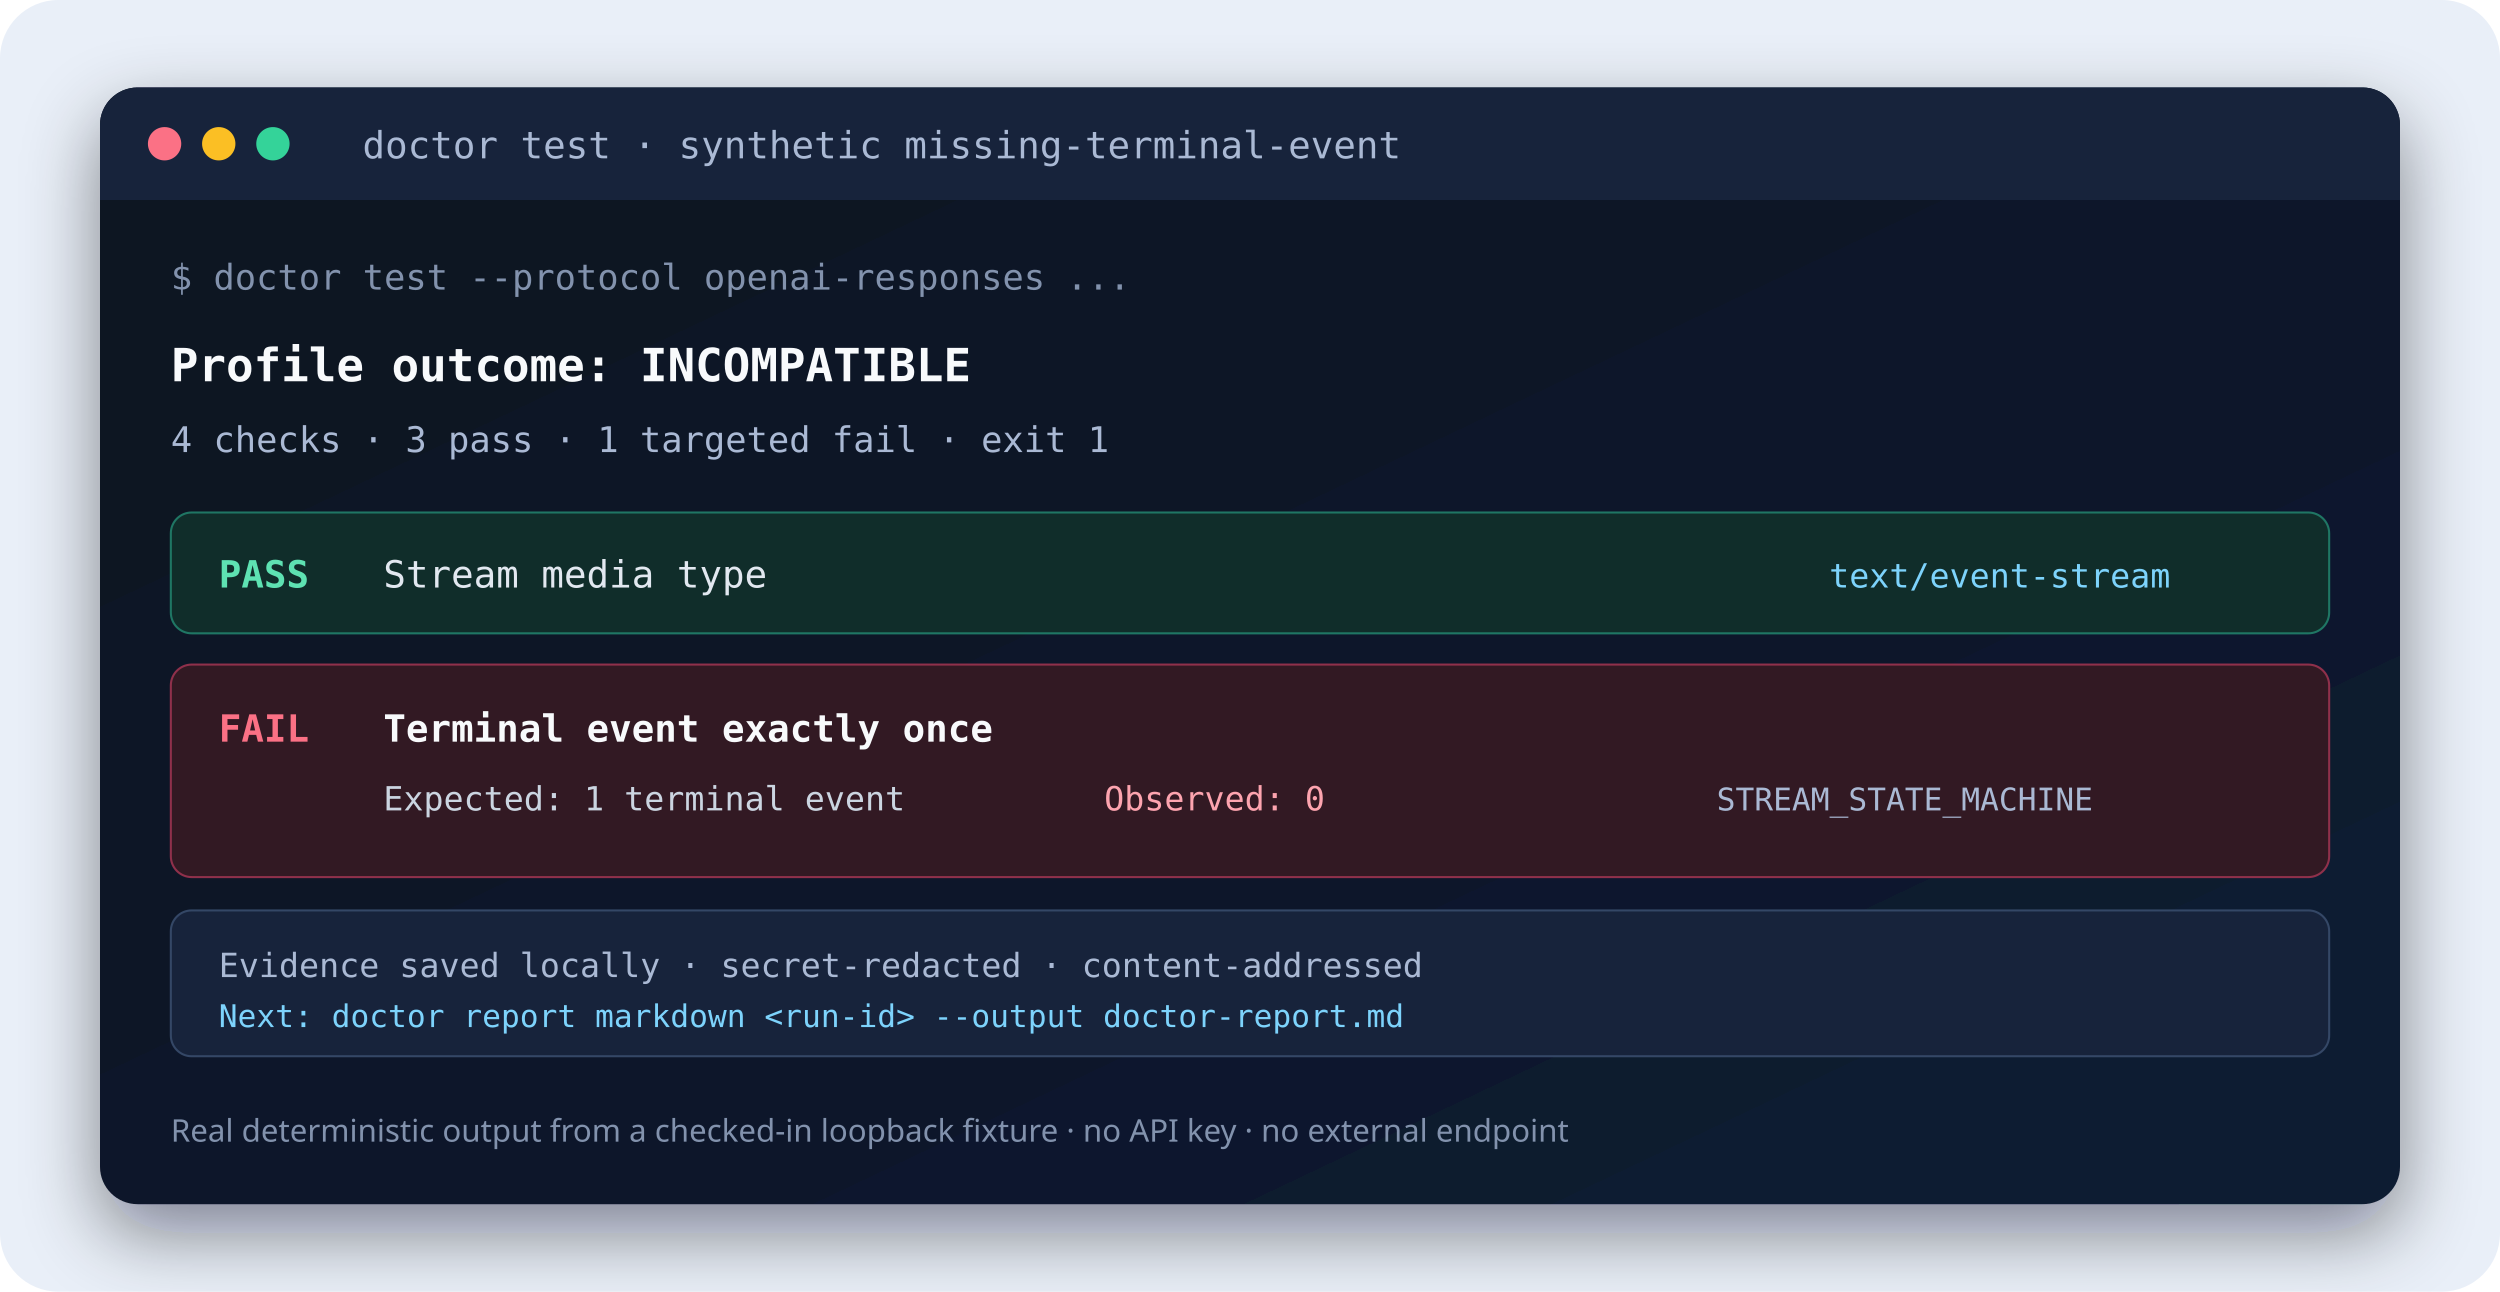
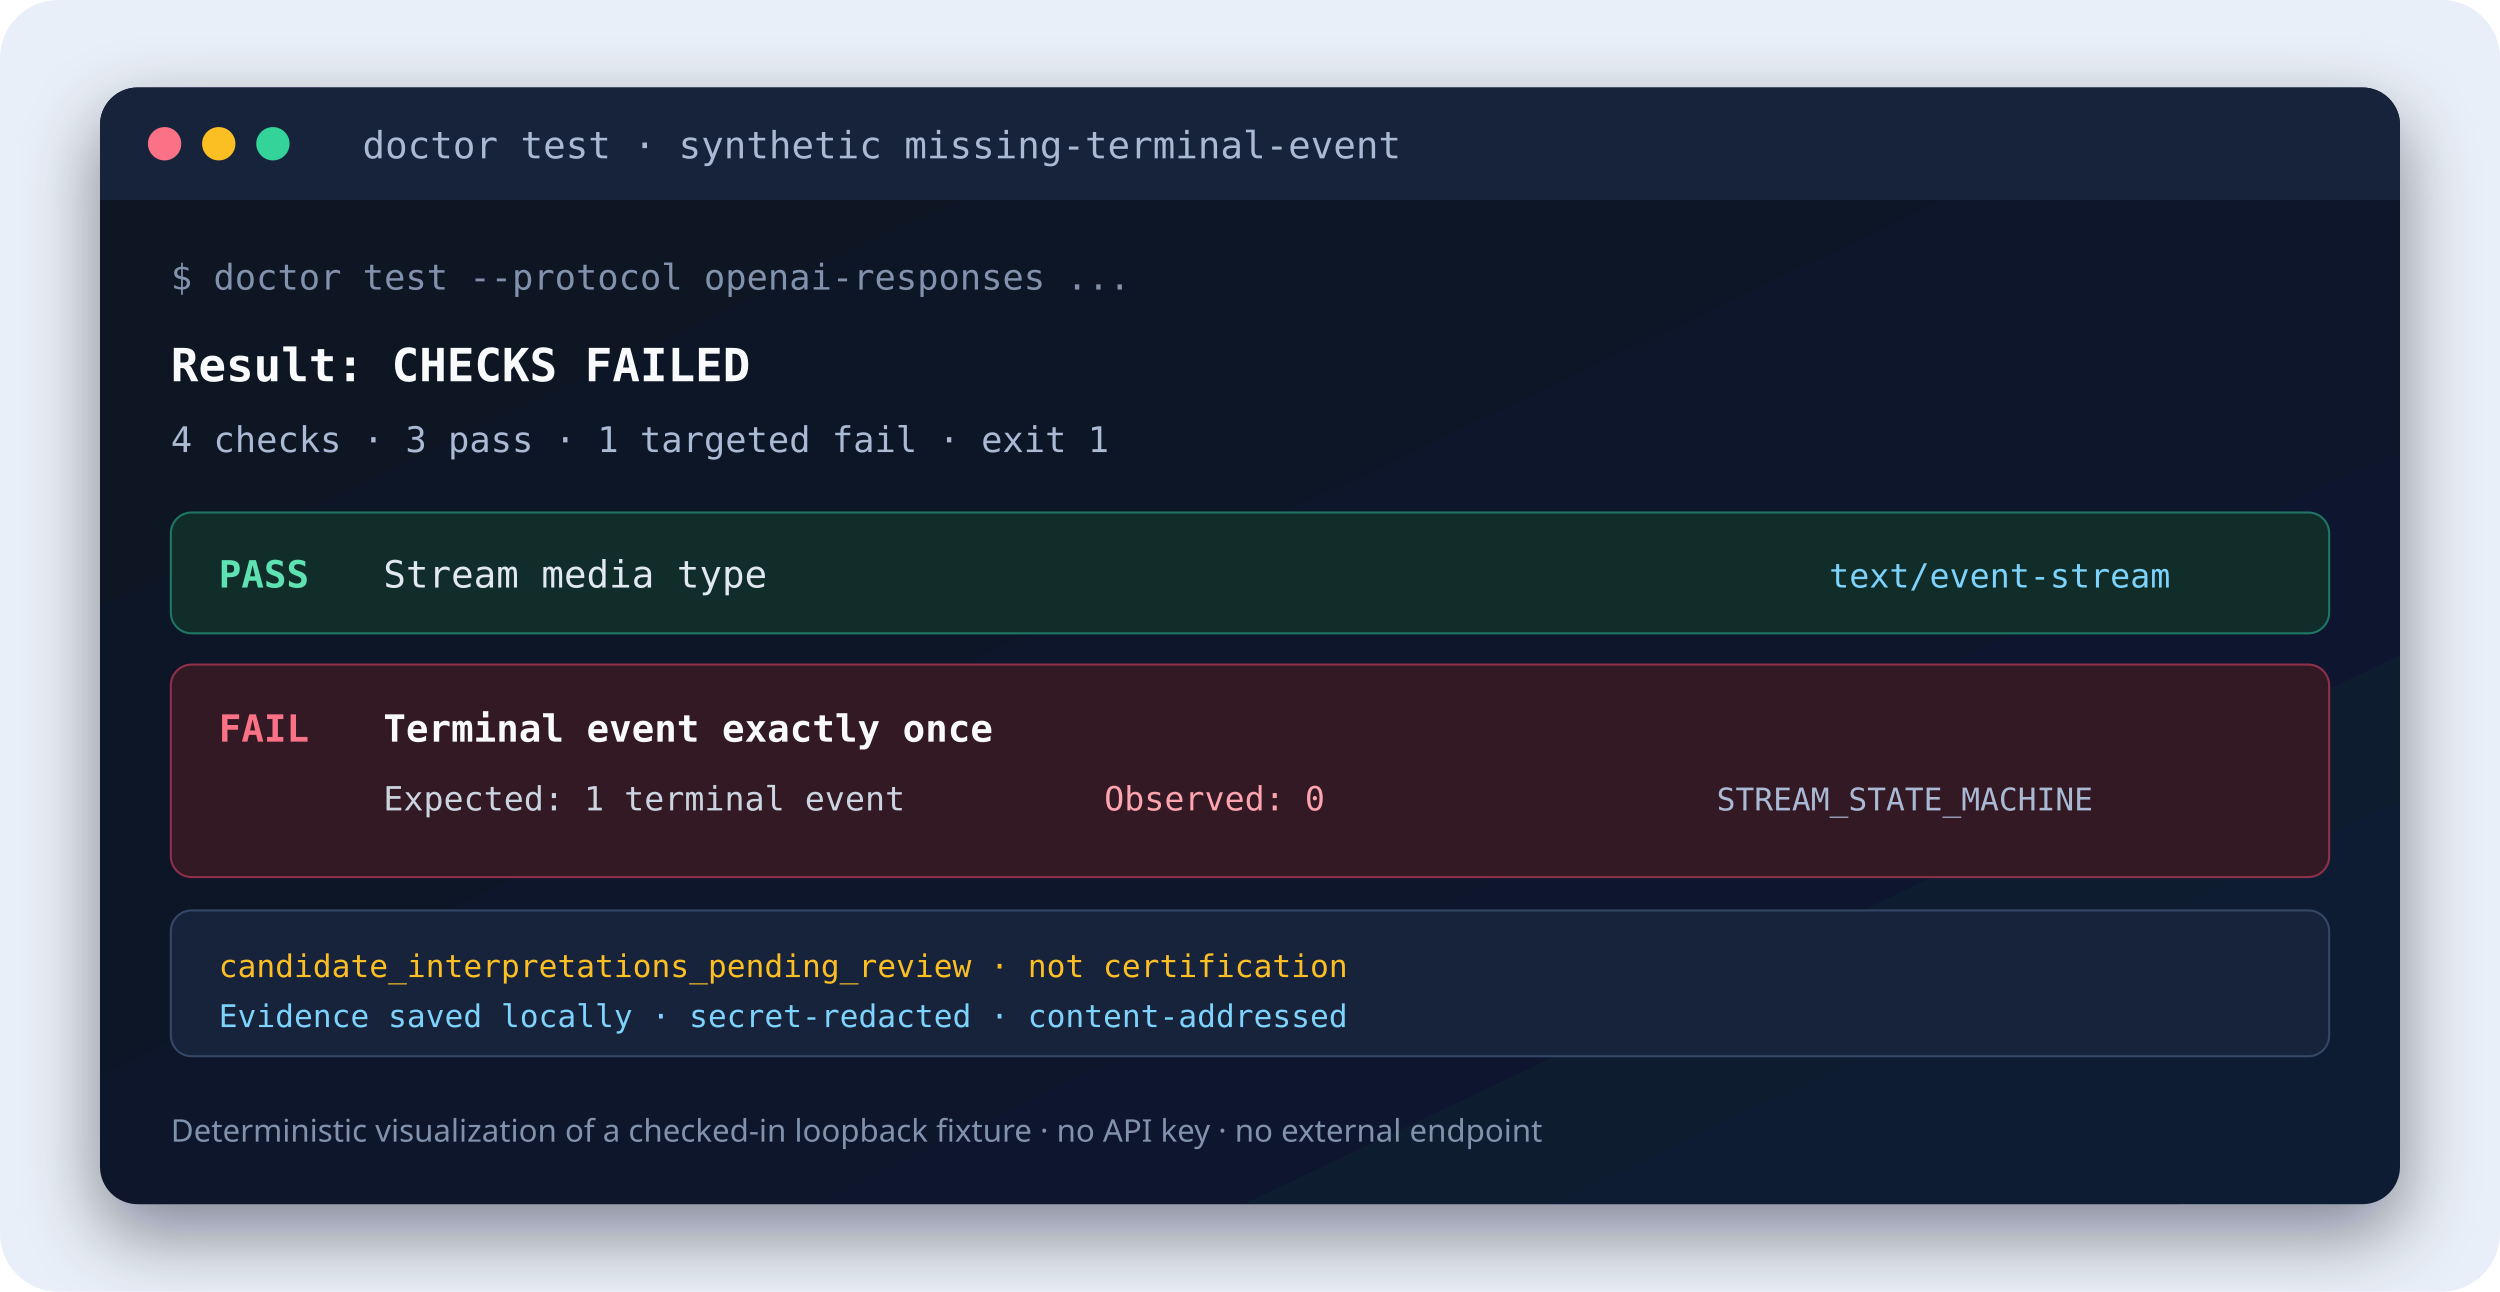
<svg xmlns="http://www.w3.org/2000/svg" width="1200" height="620" viewBox="0 0 1200 620" role="img" aria-labelledby="title desc">
  <defs>
    <linearGradient id="background" x1="0" y1="0" x2="1" y2="1">
      <stop offset="0" stop-color="#0b1220" />
      <stop offset="1" stop-color="#111c33" />
    </linearGradient>
    <filter id="shadow" x="-10%" y="-10%" width="120%" height="130%">
      <feDropShadow dx="0" dy="14" stdDeviation="18" flood-color="#020617" flood-opacity=".45" />
    </filter>
  </defs>
  <rect width="1200" height="620" rx="28" fill="#e9eff8" />
  <rect x="48" y="42" width="1104" height="536" rx="18" fill="url(#background)" filter="url(#shadow)" />
  <rect x="48" y="42" width="1104" height="54" rx="18" fill="#17233b" />
  <rect x="48" y="78" width="1104" height="18" fill="#17233b" />
  <circle cx="79" cy="69" r="8" fill="#fb7185" />
  <circle cx="105" cy="69" r="8" fill="#fbbf24" />
  <circle cx="131" cy="69" r="8" fill="#34d399" />
  <text x="174" y="76" fill="#aab9d4" font-family="ui-monospace, SFMono-Regular, Consolas, monospace" font-size="18">doctor test · synthetic missing-terminal-event</text>
  <text x="82" y="139" fill="#8292ad" font-family="ui-monospace, SFMono-Regular, Consolas, monospace" font-size="17">$ doctor test --protocol openai-responses ...</text>
-   <text x="82" y="183" fill="#f8fafc" font-family="ui-monospace, SFMono-Regular, Consolas, monospace" font-size="22" font-weight="700">Profile outcome: INCOMPATIBLE</text>
+   <text x="82" y="183" fill="#f8fafc" font-family="ui-monospace, SFMono-Regular, Consolas, monospace" font-size="22" font-weight="700">Result: CHECKS FAILED</text>
  <text x="82" y="217" fill="#aab9d4" font-family="ui-monospace, SFMono-Regular, Consolas, monospace" font-size="17">4 checks · 3 pass · 1 targeted fail · exit 1</text>
  <rect x="82" y="246" width="1036" height="58" rx="10" fill="#102d2a" stroke="#1f7664" />
  <text x="105" y="282" fill="#5ee2b2" font-family="ui-monospace, SFMono-Regular, Consolas, monospace" font-size="18" font-weight="700">PASS</text>
  <text x="184" y="282" fill="#e2e8f0" font-family="ui-monospace, SFMono-Regular, Consolas, monospace" font-size="18">Stream media type</text>
  <text x="878" y="282" fill="#7dd3fc" font-family="ui-monospace, SFMono-Regular, Consolas, monospace" font-size="16">text/event-stream</text>
  <rect x="82" y="319" width="1036" height="102" rx="10" fill="#321923" stroke="#8f304b" />
  <text x="105" y="356" fill="#fb7185" font-family="ui-monospace, SFMono-Regular, Consolas, monospace" font-size="18" font-weight="700">FAIL</text>
  <text x="184" y="356" fill="#f8fafc" font-family="ui-monospace, SFMono-Regular, Consolas, monospace" font-size="18" font-weight="700">Terminal event exactly once</text>
  <text x="184" y="389" fill="#cbd5e1" font-family="ui-monospace, SFMono-Regular, Consolas, monospace" font-size="16">Expected: 1 terminal event</text>
  <text x="530" y="389" fill="#fda4af" font-family="ui-monospace, SFMono-Regular, Consolas, monospace" font-size="16">Observed: 0</text>
  <text x="824" y="389" fill="#aab9d4" font-family="ui-monospace, SFMono-Regular, Consolas, monospace" font-size="15">STREAM_STATE_MACHINE</text>
  <rect x="82" y="437" width="1036" height="70" rx="10" fill="#17233b" stroke="#344766" />
-   <text x="105" y="469" fill="#aab9d4" font-family="ui-monospace, SFMono-Regular, Consolas, monospace" font-size="16">Evidence saved locally · secret-redacted · content-addressed</text>
-   <text x="105" y="493" fill="#7dd3fc" font-family="ui-monospace, SFMono-Regular, Consolas, monospace" font-size="15">Next: doctor report markdown &lt;run-id&gt; --output doctor-report.md</text>
-   <text x="82" y="548" fill="#8292ad" font-family="system-ui, sans-serif" font-size="15">Real deterministic output from a checked-in loopback fixture · no API key · no external endpoint</text>
+   <text x="105" y="469" fill="#fbbf24" font-family="ui-monospace, SFMono-Regular, Consolas, monospace" font-size="15">candidate_interpretations_pending_review · not certification</text>
+   <text x="105" y="493" fill="#7dd3fc" font-family="ui-monospace, SFMono-Regular, Consolas, monospace" font-size="15">Evidence saved locally · secret-redacted · content-addressed</text>
+   <text x="82" y="548" fill="#8292ad" font-family="system-ui, sans-serif" font-size="15">Deterministic visualization of a checked-in loopback fixture · no API key · no external endpoint</text>
</svg>
